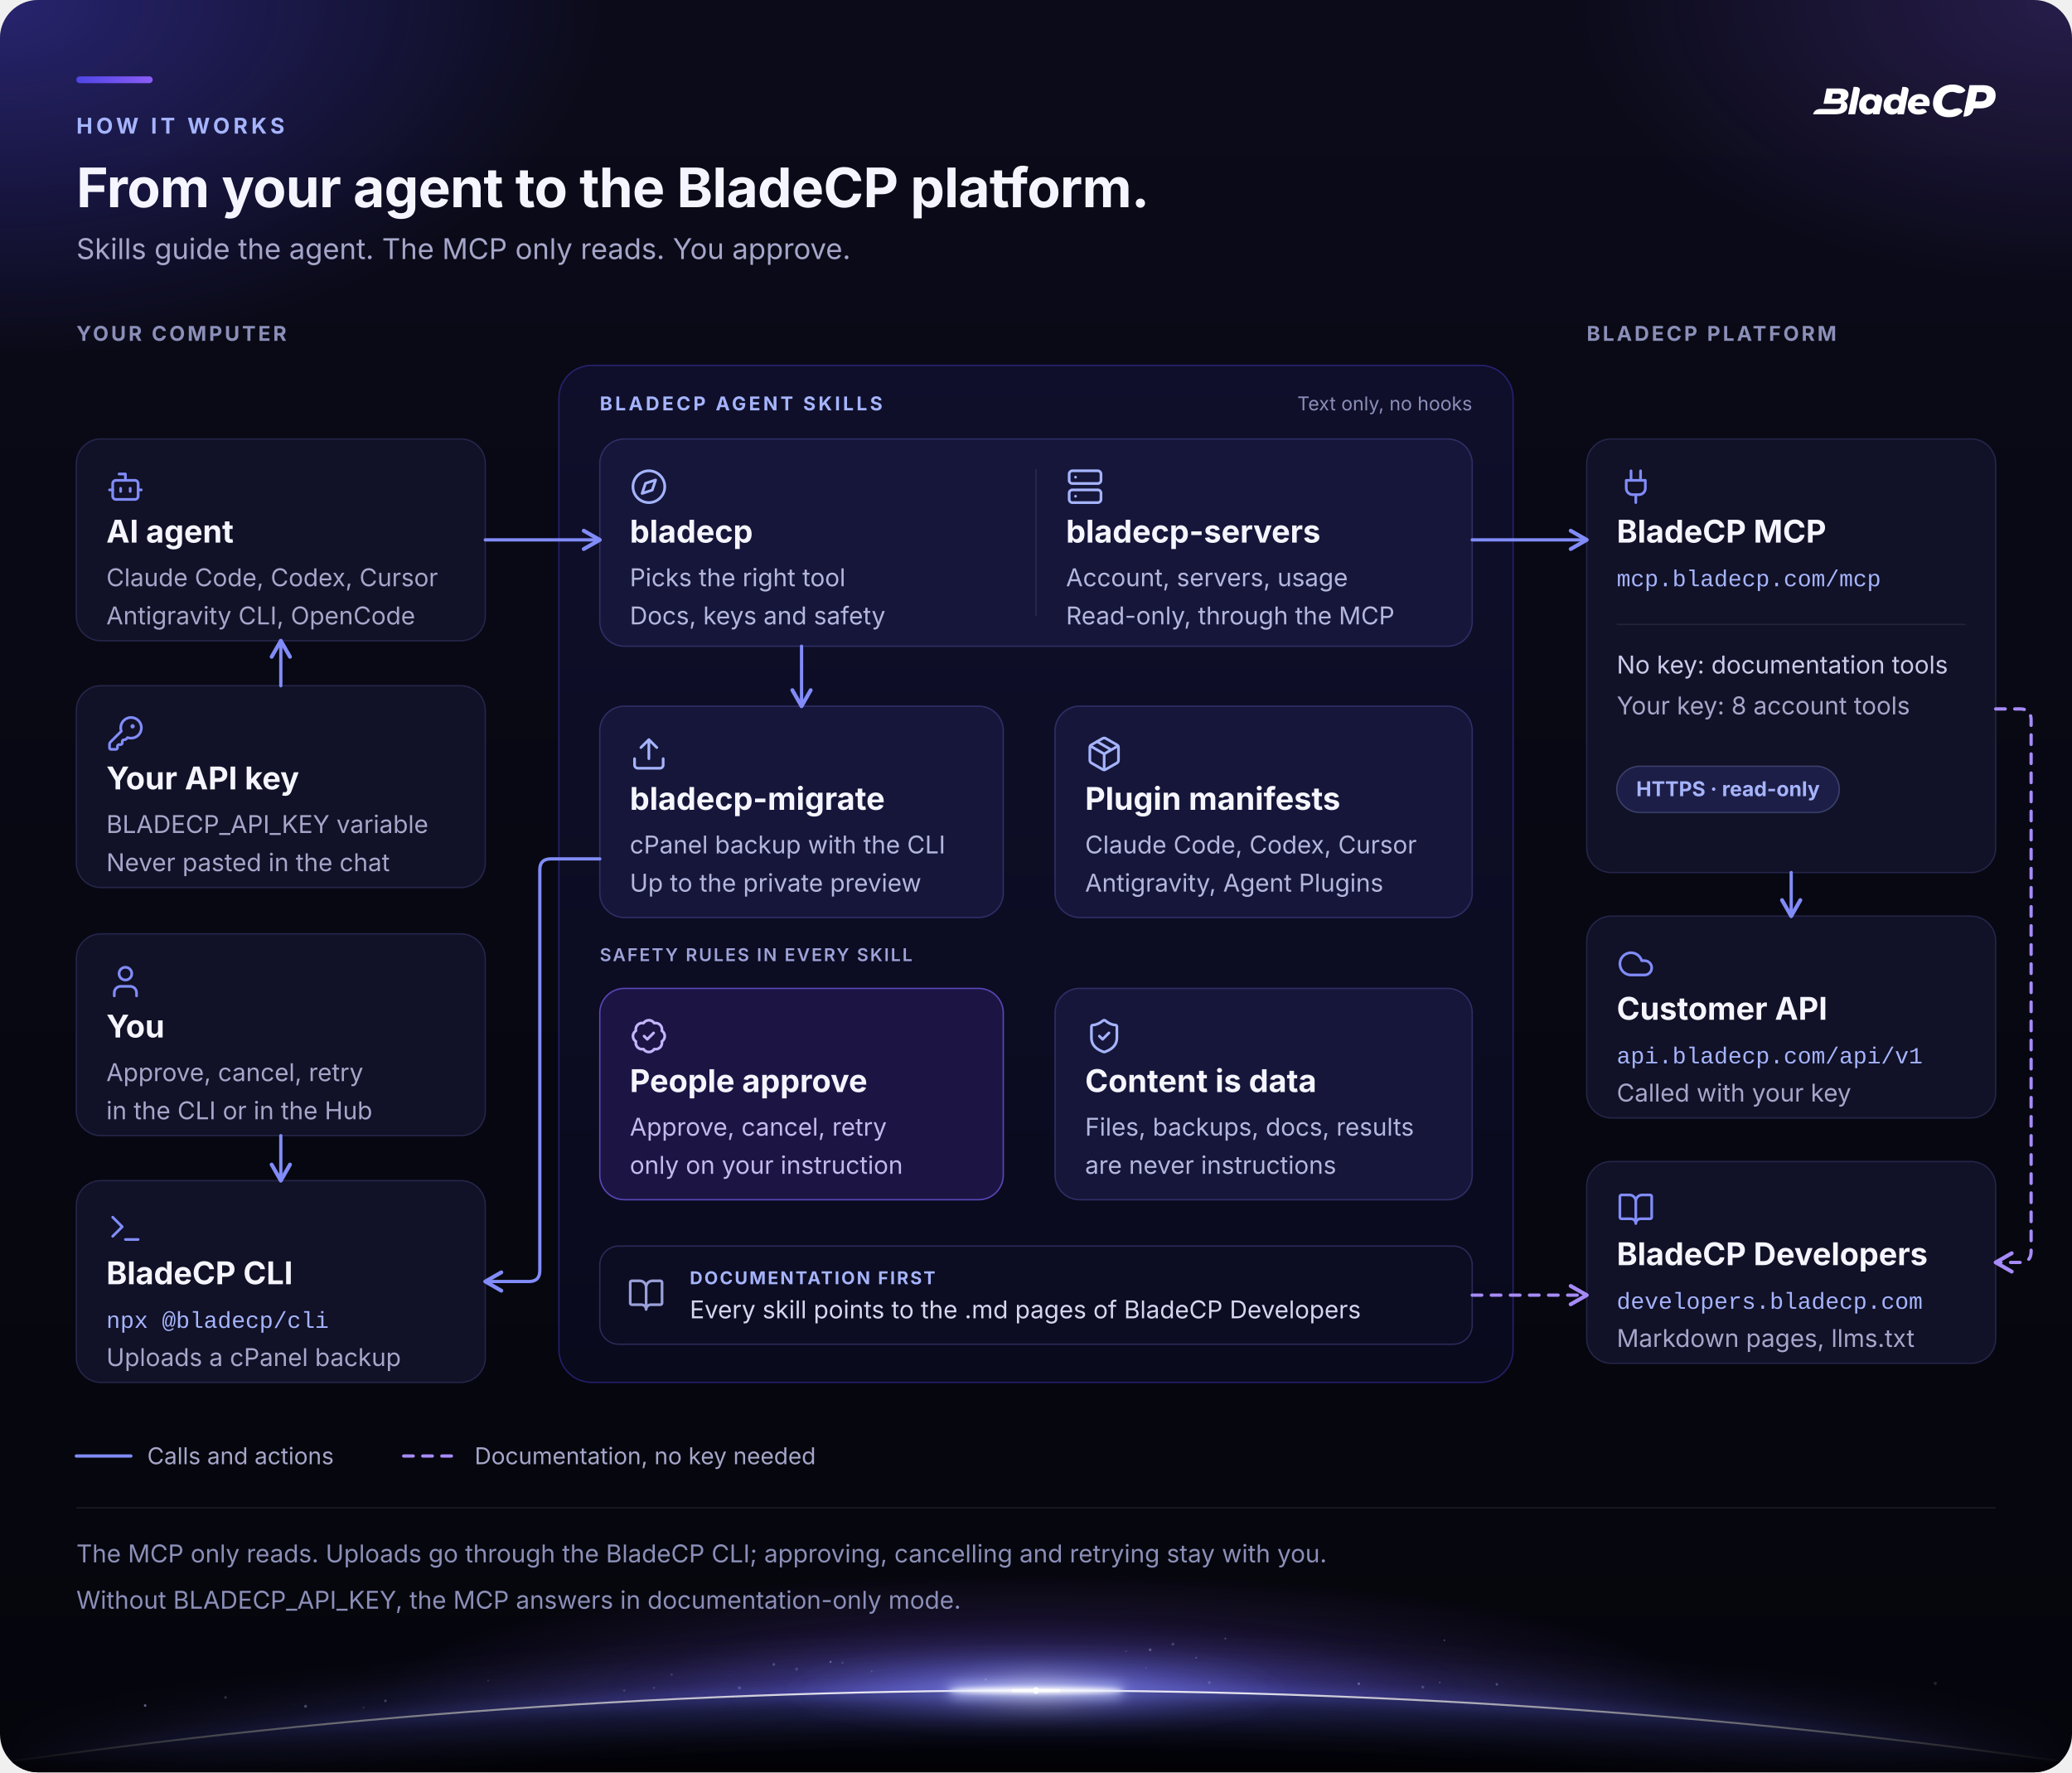
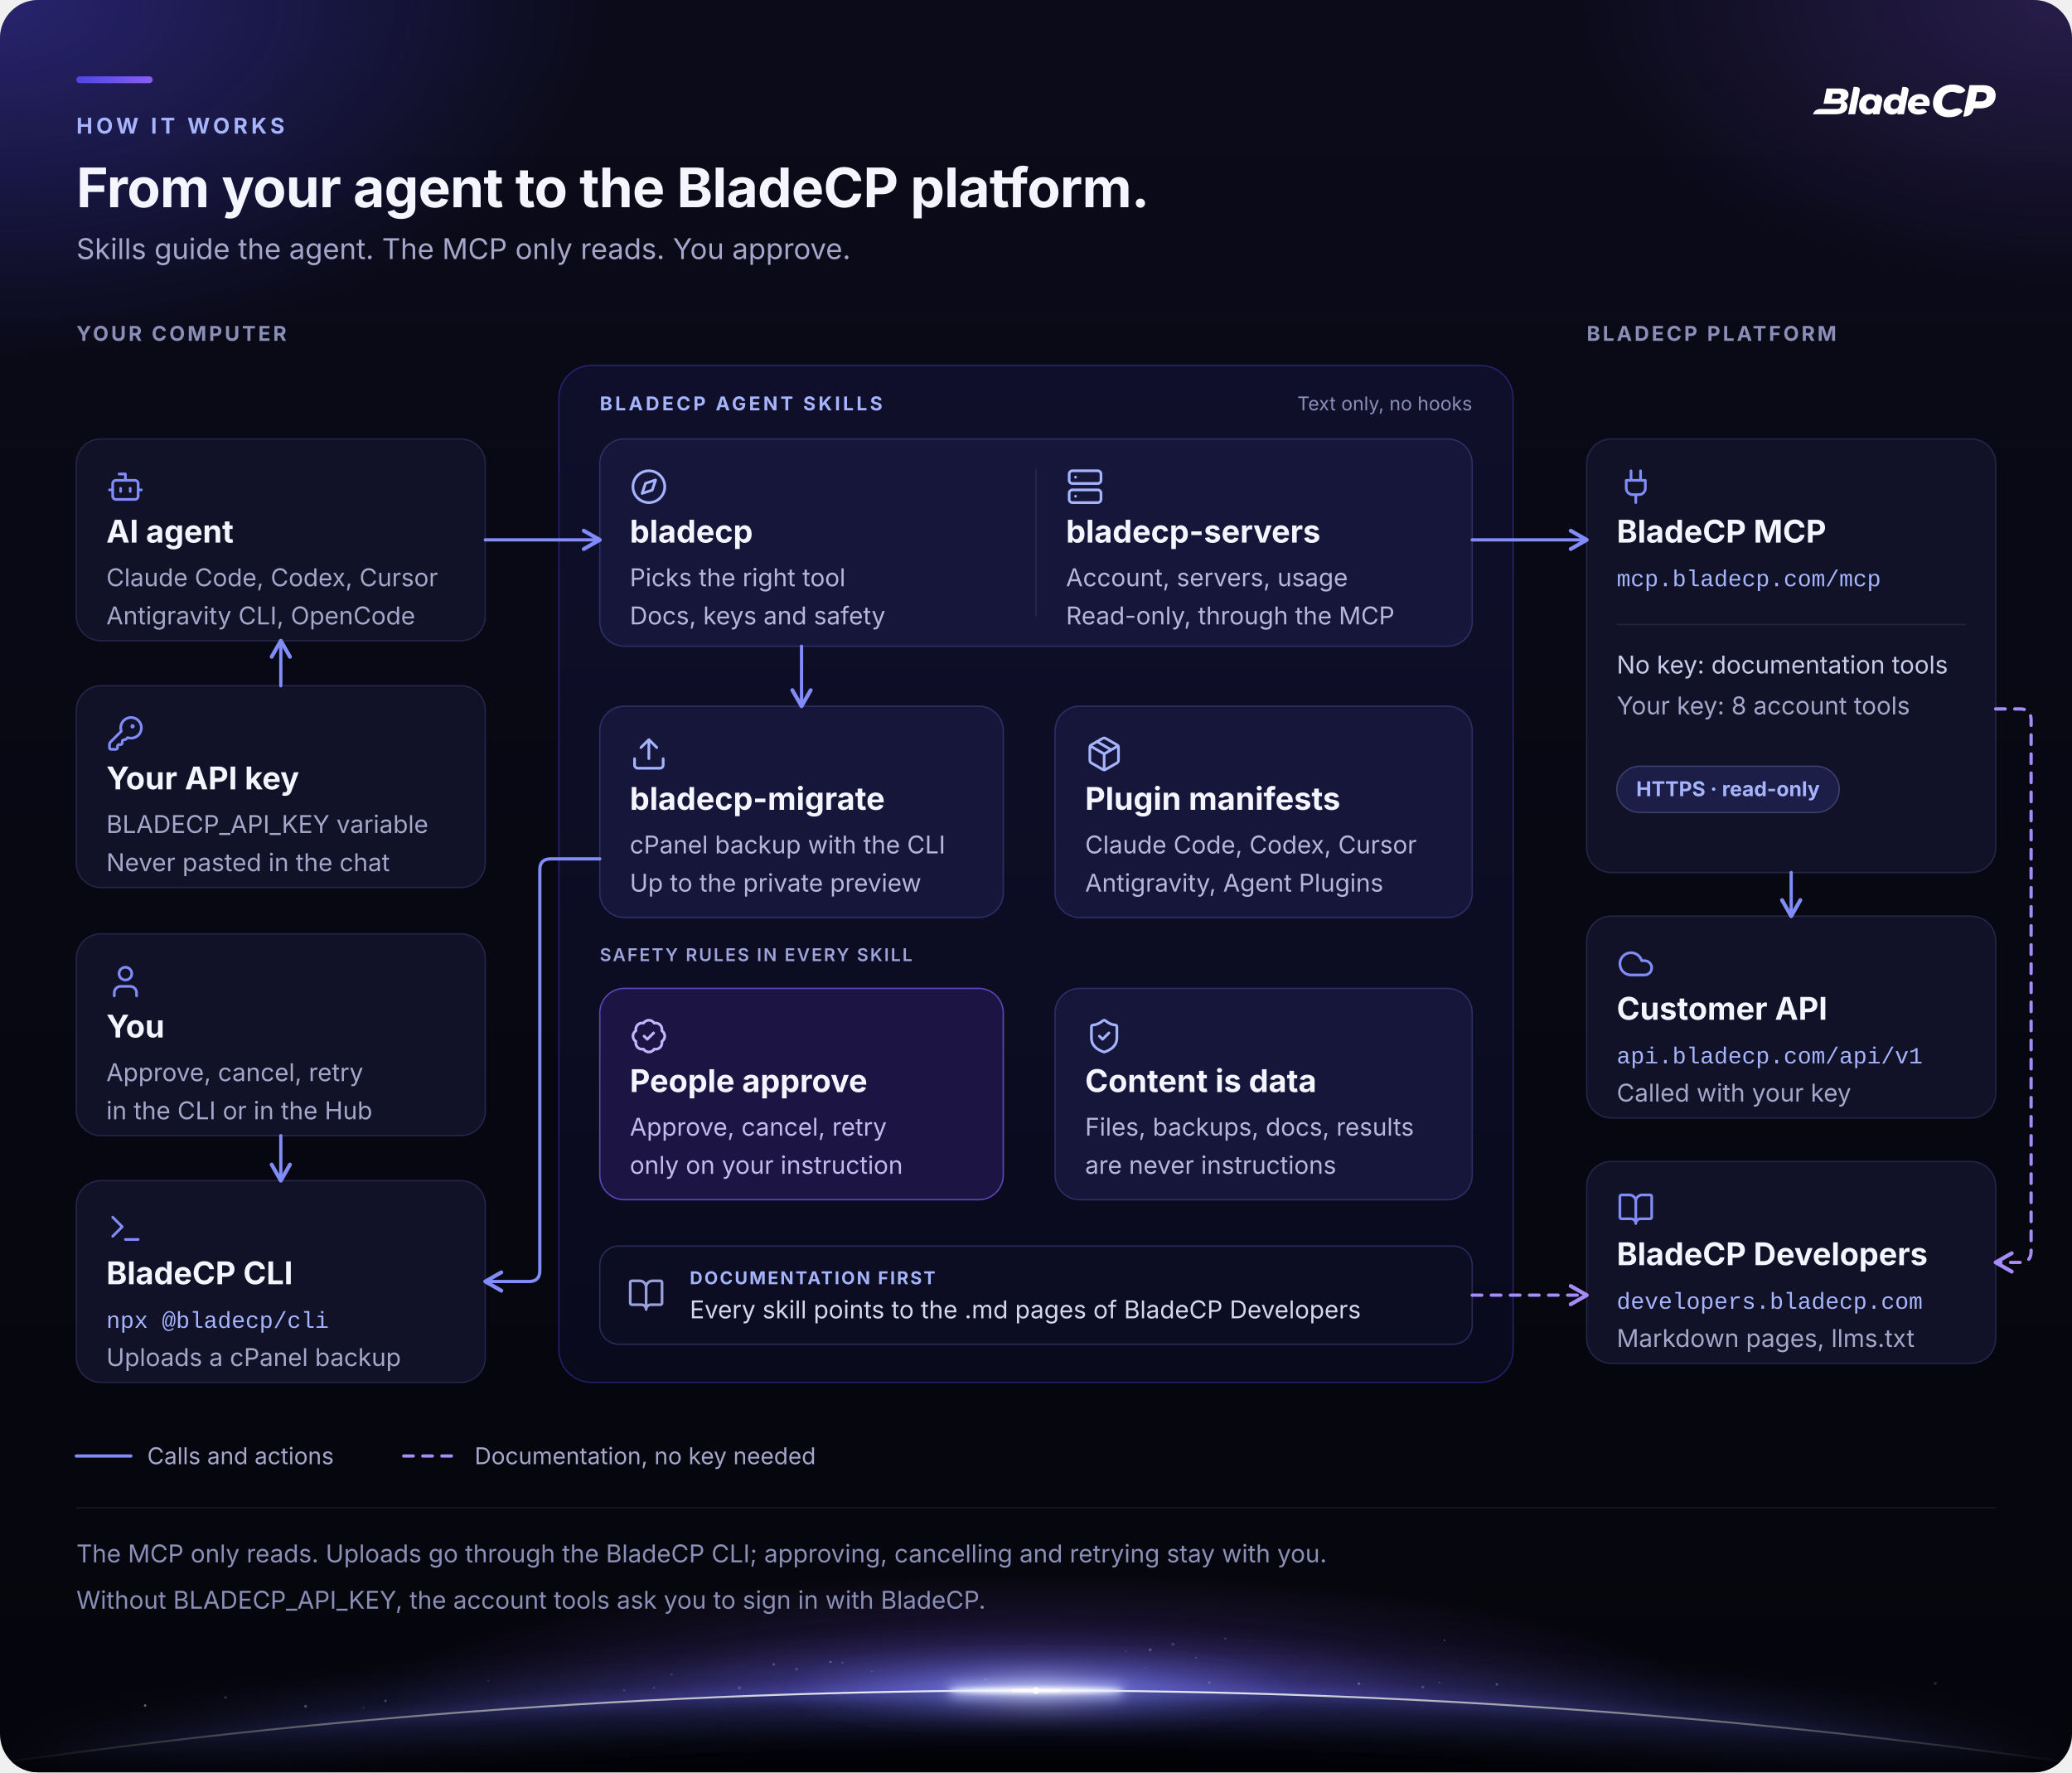
<svg xmlns="http://www.w3.org/2000/svg" width="1520" height="1300" viewBox="0 0 1520 1300" role="img" aria-labelledby="title desc">
  <defs>
    <linearGradient id="panel" x1="0" y1="0" x2="0" y2="1">
      <stop offset="0" stop-color="#0f0f2b" />
      <stop offset="1" stop-color="#0a0a1d" />
    </linearGradient>
    <linearGradient id="brand" x1="0" y1="0" x2="1" y2="0">
      <stop offset="0" stop-color="#4f46e5" />
      <stop offset="1" stop-color="#8b5cf6" />
    </linearGradient>
    <marker id="ai" viewBox="0 0 10 10" refX="8" refY="5" markerWidth="7" markerHeight="7" orient="auto-start-reverse">
      <path d="M1 1 8 5 1 9" fill="none" stroke="#818cf8" stroke-width="1.7" stroke-linecap="round" stroke-linejoin="round" />
    </marker>
    <marker id="av" viewBox="0 0 10 10" refX="8" refY="5" markerWidth="7" markerHeight="7" orient="auto-start-reverse">
      <path d="M1 1 8 5 1 9" fill="none" stroke="#a78bfa" stroke-width="1.7" stroke-linecap="round" stroke-linejoin="round" />
    </marker>
    <symbol id="i-user" viewBox="0 0 24 24" fill="none" stroke="currentColor" stroke-width="1.7" stroke-linecap="round" stroke-linejoin="round">
      <path d="M19 21v-2a4 4 0 0 0-4-4H9a4 4 0 0 0-4 4v2" />
      <circle cx="12" cy="7" r="4" />
    </symbol>
    <symbol id="i-sliders" viewBox="0 0 24 24" fill="none" stroke="currentColor" stroke-width="1.7" stroke-linecap="round" stroke-linejoin="round">
      <path d="M21 4h-7M10 4H3M21 12h-9M8 12H3M21 20h-5M12 20H3M14 2v4M8 10v4M16 18v4" />
    </symbol>
    <symbol id="i-clock" viewBox="0 0 24 24" fill="none" stroke="currentColor" stroke-width="1.7" stroke-linecap="round" stroke-linejoin="round">
      <circle cx="12" cy="12" r="10" />
      <path d="M12 6v6l4 2" />
    </symbol>
    <symbol id="i-receipt" viewBox="0 0 24 24" fill="none" stroke="currentColor" stroke-width="1.7" stroke-linecap="round" stroke-linejoin="round">
      <path d="M4 2v20l2-1 2 1 2-1 2 1 2-1 2 1 2-1 2 1V2l-2 1-2-1-2 1-2-1-2 1-2-1-2 1Z" />
      <path d="M16 8h-6a2 2 0 1 0 0 4h4a2 2 0 1 1 0 4H8M12 17.5v-11" />
    </symbol>
    <symbol id="i-server" viewBox="0 0 24 24" fill="none" stroke="currentColor" stroke-width="1.7" stroke-linecap="round" stroke-linejoin="round">
      <rect width="20" height="8" x="2" y="2" rx="2" />
      <rect width="20" height="8" x="2" y="14" rx="2" />
      <path d="M6 6h.01M6 18h.01" />
    </symbol>
    <symbol id="i-puzzle" viewBox="0 0 24 24" fill="none" stroke="currentColor" stroke-width="1.7" stroke-linecap="round" stroke-linejoin="round">
      <path d="M15.39 4.39a1 1 0 0 0 1.68-.474 2.5 2.5 0 1 1 3.014 3.015 1 1 0 0 0-.474 1.68l1.683 1.682a2.414 2.414 0 0 1 0 3.414L19.61 15.39a1 1 0 0 1-1.68-.474 2.5 2.5 0 1 0-3.014 3.015 1 1 0 0 1 .474 1.68l-1.683 1.682a2.414 2.414 0 0 1-3.414 0L8.61 19.61a1 1 0 0 0-1.68.474 2.5 2.5 0 1 1-3.014-3.015 1 1 0 0 0 .474-1.68l-1.683-1.682a2.414 2.414 0 0 1 0-3.414L4.39 8.61a1 1 0 0 1 1.68.474 2.5 2.5 0 1 0 3.014-3.015 1 1 0 0 1-.474-1.68l1.683-1.682a2.414 2.414 0 0 1 3.414 0z" />
    </symbol>
    <symbol id="i-queue" viewBox="0 0 24 24" fill="none" stroke="currentColor" stroke-width="1.7" stroke-linecap="round" stroke-linejoin="round">
      <rect x="3" y="3" width="18" height="5" rx="1" />
      <rect x="3" y="10" width="18" height="5" rx="1" />
      <path d="M3 20h13m-3-3 3 3-3 3" />
    </symbol>
    <symbol id="i-plug" viewBox="0 0 24 24" fill="none" stroke="currentColor" stroke-width="1.7" stroke-linecap="round" stroke-linejoin="round">
      <path d="M12 22v-5M9 8V2M15 8V2M18 8v5a4 4 0 0 1-4 4h-4a4 4 0 0 1-4-4V8Z" />
    </symbol>
    <symbol id="i-bridge" viewBox="0 0 24 24" fill="none" stroke="currentColor" stroke-width="1.7" stroke-linecap="round" stroke-linejoin="round">
      <path d="m16 3 4 4-4 4M20 7H4M8 21l-4-4 4-4M4 17h16" />
    </symbol>
    <symbol id="i-shield" viewBox="0 0 24 24" fill="none" stroke="currentColor" stroke-width="1.7" stroke-linecap="round" stroke-linejoin="round">
      <path d="M20 13c0 5-3.5 7.5-7.66 8.95a1 1 0 0 1-.67-.01C7.5 20.5 4 18 4 13V6a1 1 0 0 1 1-1c2 0 4.5-1.2 6.24-2.72a1.17 1.17 0 0 1 1.52 0C14.51 3.81 17 5 19 5a1 1 0 0 1 1 1z" />
      <path d="m9 12 2 2 4-4" />
    </symbol>
    <symbol id="i-database" viewBox="0 0 24 24" fill="none" stroke="currentColor" stroke-width="1.7" stroke-linecap="round" stroke-linejoin="round">
      <ellipse cx="12" cy="5" rx="9" ry="3" />
      <path d="M3 5v14a9 3 0 0 0 18 0V5M3 12a9 3 0 0 0 18 0" />
    </symbol>
    <symbol id="i-cloud" viewBox="0 0 24 24" fill="none" stroke="currentColor" stroke-width="1.7" stroke-linecap="round" stroke-linejoin="round">
      <path d="M17.5 19H9a7 7 0 1 1 6.71-9h1.79a4.5 4.5 0 1 1 0 9Z" />
    </symbol>
    <symbol id="i-webhook" viewBox="0 0 24 24" fill="none" stroke="currentColor" stroke-width="1.7" stroke-linecap="round" stroke-linejoin="round">
      <path d="M18 16.98h-5.99c-1.1 0-1.95.94-2.48 1.9A4 4 0 0 1 2 17c.01-.7.2-1.4.57-2" />
      <path d="m6 17 3.13-5.78c.53-.97.1-2.18-.5-3.1a4 4 0 1 1 6.89-4.06" />
      <path d="m12 6 3.13 5.73C15.66 12.7 16.9 13 18 13a4 4 0 0 1 0 8" />
    </symbol>
    <symbol id="i-bot" viewBox="0 0 24 24" fill="none" stroke="currentColor" stroke-width="1.7" stroke-linecap="round" stroke-linejoin="round">
      <path d="M12 8V4H8" />
      <rect width="16" height="12" x="4" y="8" rx="2" />
      <path d="M2 14h2M20 14h2M15 13v2M9 13v2" />
    </symbol>
    <symbol id="i-key" viewBox="0 0 24 24" fill="none" stroke="currentColor" stroke-width="1.7" stroke-linecap="round" stroke-linejoin="round">
      <path d="M2.586 17.414A2 2 0 0 0 2 18.828V21a1 1 0 0 0 1 1h3a1 1 0 0 0 1-1v-1a1 1 0 0 1 1-1h1a1 1 0 0 0 1-1v-1a1 1 0 0 1 1-1h.172a2 2 0 0 0 1.414-.586l.814-.814a6.5 6.5 0 1 0-4-4z" />
      <circle cx="16.5" cy="7.5" r=".5" fill="currentColor" />
    </symbol>
    <symbol id="i-terminal" viewBox="0 0 24 24" fill="none" stroke="currentColor" stroke-width="1.7" stroke-linecap="round" stroke-linejoin="round">
      <path d="m4 17 6-6-6-6M12 19h8" />
    </symbol>
    <symbol id="i-compass" viewBox="0 0 24 24" fill="none" stroke="currentColor" stroke-width="1.7" stroke-linecap="round" stroke-linejoin="round">
      <circle cx="12" cy="12" r="10" />
      <path d="m16.24 7.76-2.12 6.36-6.36 2.12 2.12-6.36z" />
    </symbol>
    <symbol id="i-upload" viewBox="0 0 24 24" fill="none" stroke="currentColor" stroke-width="1.7" stroke-linecap="round" stroke-linejoin="round">
      <path d="M21 15v4a2 2 0 0 1-2 2H5a2 2 0 0 1-2-2v-4M17 8l-5-5-5 5M12 3v12" />
    </symbol>
    <symbol id="i-package" viewBox="0 0 24 24" fill="none" stroke="currentColor" stroke-width="1.7" stroke-linecap="round" stroke-linejoin="round">
      <path d="M11 21.73a2 2 0 0 0 2 0l7-4A2 2 0 0 0 21 16V8a2 2 0 0 0-1-1.73l-7-4a2 2 0 0 0-2 0l-7 4A2 2 0 0 0 3 8v8a2 2 0 0 0 1 1.73z" />
      <path d="M12 22V12M3.3 7 12 12l8.7-5M7.5 4.27l9 5.15" />
    </symbol>
    <symbol id="i-badge" viewBox="0 0 24 24" fill="none" stroke="currentColor" stroke-width="1.7" stroke-linecap="round" stroke-linejoin="round">
      <path d="M3.85 8.62a4 4 0 0 1 4.78-4.77 4 4 0 0 1 6.74 0 4 4 0 0 1 4.78 4.78 4 4 0 0 1 0 6.74 4 4 0 0 1-4.77 4.78 4 4 0 0 1-6.75 0 4 4 0 0 1-4.78-4.77 4 4 0 0 1 0-6.76Z" />
      <path d="m9 12 2 2 4-4" />
    </symbol>
    <symbol id="i-book" viewBox="0 0 24 24" fill="none" stroke="currentColor" stroke-width="1.7" stroke-linecap="round" stroke-linejoin="round">
      <path d="M12 7v14M3 18a1 1 0 0 1-1-1V4a1 1 0 0 1 1-1h5a4 4 0 0 1 4 4 4 4 0 0 1 4-4h5a1 1 0 0 1 1 1v13a1 1 0 0 1-1 1h-6a3 3 0 0 0-3 3 3 3 0 0 0-3-3z" />
    </symbol>
    <linearGradient id="sky" x1="0" y1="0" x2="0" y2="1">
      <stop offset="0" stop-color="#0b0b1a" />
      <stop offset="1" stop-color="#05050c" />
    </linearGradient>
    <radialGradient id="glowA" cx="0" cy="0" r="1" gradientUnits="userSpaceOnUse" gradientTransform="translate(0 0) scale(620 360)">
      <stop offset="0" stop-color="#4f46e5" stop-opacity=".42" />
      <stop offset=".72" stop-color="#4f46e5" stop-opacity="0" />
    </radialGradient>
    <radialGradient id="glowB" cx="0" cy="0" r="1" gradientUnits="userSpaceOnUse" gradientTransform="translate(1520 0) scale(520 300)">
      <stop offset="0" stop-color="#8b5cf6" stop-opacity=".22" />
      <stop offset=".7" stop-color="#8b5cf6" stop-opacity="0" />
    </radialGradient>
    <radialGradient id="atmo" cx="0" cy="0" r="1" gradientUnits="userSpaceOnUse" gradientTransform="translate(760 1240) scale(668.8 120)">
      <stop offset="0" stop-color="#6366f1" stop-opacity=".46" />
      <stop offset=".45" stop-color="#8b5cf6" stop-opacity=".11" />
      <stop offset=".72" stop-color="#8b5cf6" stop-opacity="0" />
    </radialGradient>
    <linearGradient id="planet" gradientUnits="userSpaceOnUse" x1="0" y1="1240" x2="0" y2="1330">
      <stop offset="0" stop-color="#05060f" />
      <stop offset="1" stop-color="#000" />
    </linearGradient>
    <linearGradient id="fadeG" x1="0" y1="0" x2="1" y2="0">
      <stop offset="0" stop-color="#000" />
      <stop offset=".16" stop-color="#737373" />
      <stop offset=".4" stop-color="#fff" />
      <stop offset=".6" stop-color="#fff" />
      <stop offset=".84" stop-color="#737373" />
      <stop offset="1" stop-color="#000" />
    </linearGradient>
    <mask id="fade" maskUnits="userSpaceOnUse" x="0" y="0" width="1520" height="1300">
      <rect width="1520" height="1300" fill="url(#fadeG)" />
    </mask>
    <radialGradient id="sun">
      <stop offset="0" stop-color="#fff" stop-opacity=".8" />
      <stop offset=".3" stop-color="#6366f1" stop-opacity=".45" />
      <stop offset=".7" stop-color="#6366f1" stop-opacity="0" />
    </radialGradient>
    <filter id="b16" filterUnits="userSpaceOnUse" x="-100" y="0" width="1720" height="1300">
      <feGaussianBlur stdDeviation="16" />
    </filter>
    <filter id="b10" filterUnits="userSpaceOnUse" x="-100" y="0" width="1720" height="1300">
      <feGaussianBlur stdDeviation="10" />
    </filter>
    <filter id="b5" filterUnits="userSpaceOnUse" x="-100" y="0" width="1720" height="1300">
      <feGaussianBlur stdDeviation="5" />
    </filter>
    <filter id="b2" filterUnits="userSpaceOnUse" x="-100" y="0" width="1720" height="1300">
      <feGaussianBlur stdDeviation="1.6" />
    </filter>
    <clipPath id="frame">
      <rect width="1520" height="1300" rx="28" />
    </clipPath>
  </defs>
  <g clip-path="url(#frame)">
    <rect width="1520" height="1300" fill="url(#sky)" />
    <rect width="1520" height="1300" fill="url(#glowA)" />
    <rect width="1520" height="1300" fill="url(#glowB)" />
    <rect class="atmo" width="1520" height="1300" fill="url(#atmo)" />
    <g>
      <circle cx="1419.68" cy="1234.8" r="1.17" fill="#c7d2fe" fill-opacity="0.15" />
      <circle cx="492.7" cy="1228.26" r="0.9" fill="#c7d2fe" fill-opacity="0.17" />
      <circle cx="877.51" cy="1215.99" r="0.67" fill="#c7d2fe" fill-opacity="0.28" />
      <circle cx="887.19" cy="1234.2" r="1.03" fill="#c7d2fe" fill-opacity="0.27" />
      <circle cx="266.67" cy="1252.46" r="0.77" fill="#c7d2fe" fill-opacity="0.14" />
      <circle cx="843.73" cy="1210.17" r="0.99" fill="#c7d2fe" fill-opacity="0.34" />
      <circle cx="1043.75" cy="1237.5" r="1.07" fill="#c7d2fe" fill-opacity="0.25" />
      <circle cx="358.14" cy="1232.75" r="0.74" fill="#c7d2fe" fill-opacity="0.15" />
      <circle cx="282.76" cy="1247.6" r="0.94" fill="#c7d2fe" fill-opacity="0.28" />
      <circle cx="639.39" cy="1225.89" r="0.63" fill="#c7d2fe" fill-opacity="0.24" />
      <circle cx="840.67" cy="1223.27" r="0.59" fill="#c7d2fe" fill-opacity="0.16" />
      <circle cx="996.83" cy="1235.03" r="0.93" fill="#c7d2fe" fill-opacity="0.42" />
      <circle cx="618.01" cy="1219.65" r="0.72" fill="#c7d2fe" fill-opacity="0.23" />
      <circle cx="826.15" cy="1211.22" r="0.69" fill="#c7d2fe" fill-opacity="0.16" />
      <circle cx="860.45" cy="1206.01" r="1.12" fill="#c7d2fe" fill-opacity="0.21" />
      <circle cx="106.48" cy="1251.01" r="0.94" fill="#c7d2fe" fill-opacity="0.46" />
      <circle cx="1056.14" cy="1234.1" r="0.52" fill="#c7d2fe" fill-opacity="0.41" />
      <circle cx="542.43" cy="1238.13" r="1.23" fill="#c7d2fe" fill-opacity="0.26" />
      <circle cx="479.78" cy="1238.08" r="0.85" fill="#c7d2fe" fill-opacity="0.19" />
      <circle cx="457.93" cy="1240.02" r="0.9" fill="#c7d2fe" fill-opacity="0.18" />
      <circle cx="898.87" cy="1201.88" r="0.69" fill="#c7d2fe" fill-opacity="0.27" />
      <circle cx="609.27" cy="1219" r="0.76" fill="#c7d2fe" fill-opacity="0.44" />
      <circle cx="567.65" cy="1220.86" r="1.02" fill="#c7d2fe" fill-opacity="0.27" />
      <circle cx="165.44" cy="1245.08" r="0.98" fill="#c7d2fe" fill-opacity="0.21" />
      <circle cx="224.15" cy="1251.58" r="1.08" fill="#c7d2fe" fill-opacity="0.32" />
      <circle cx="1059.56" cy="1203.13" r="0.58" fill="#c7d2fe" fill-opacity="0.35" />
      <circle cx="584.37" cy="1224.31" r="1.13" fill="#c7d2fe" fill-opacity="0.21" />
      <circle cx="1098.06" cy="1235.48" r="0.92" fill="#c7d2fe" fill-opacity="0.32" />
      <circle cx="723.11" cy="1231.9" r="0.85" fill="#c7d2fe" fill-opacity="0.28" />
    </g>
    <path d="M0 1293.2A2280 930.24 0 0 1 1520 1293.2L1520 1300L0 1300Z" fill="url(#planet)" />
    <g mask="url(#fade)" fill="none" stroke-linecap="round">
      <path d="M-60 1302.24A2280 930.24 0 0 1 1580 1302.24" stroke="#6366f1" stroke-opacity=".5" stroke-width="26" filter="url(#b16)" />
      <path d="M-60 1302.24A2280 930.24 0 0 1 1580 1302.24" stroke="#6366f1" stroke-opacity=".85" stroke-width="3" filter="url(#b5)" />
      <path d="M-60 1302.24A2280 930.24 0 0 1 1580 1302.24" stroke="#fff" stroke-opacity=".85" stroke-width="1.4" />
      <path class="sweep-glow" d="M-60 1302.24A2280 930.24 0 0 1 1580 1302.24" stroke="#a5b4fc" stroke-width="7" stroke-dasharray="120 3292.73" stroke-dashoffset="-763.18" filter="url(#b5)" />
      <path class="sweep-core" d="M-60 1302.24A2280 930.24 0 0 1 1580 1302.24" stroke="#fff" stroke-width="2.2" stroke-dasharray="34 3292.73" stroke-dashoffset="-806.18" />
    </g>
    <ellipse cx="760" cy="1240" rx="270" ry="32" fill="url(#sun)" filter="url(#b10)" style="mix-blend-mode:screen" />
    <ellipse cx="760" cy="1240" rx="64" ry="2.4" fill="#fff" fill-opacity=".9" filter="url(#b2)" />
    <circle cx="760" cy="1240" r="2.4" fill="#fff" />
  </g>
  <g font-family="-apple-system, BlinkMacSystemFont, 'Segoe UI', Inter, Helvetica, Arial, sans-serif">
    <rect x="56" y="56" width="56" height="5" rx="2.5" fill="url(#brand)" />
    <text x="56" y="98" font-size="16" font-weight="650" fill="#a5b4fc" letter-spacing="2.6">HOW IT WORKS</text>
    <text x="56" y="152" font-size="40" font-weight="700" fill="#f5f5ff" letter-spacing="-0.4">From your agent to the BladeCP platform.</text>
    <text x="56" y="190" font-size="21" fill="#a5a6c9">Skills guide the agent. The MCP only reads. You approve.</text>
    <g transform="translate(1330.03 62) scale(0.37777)" fill="#ffffff">
      <path d="M59.99 31.93c5.43-2.29 8.93-6.5 8.93-12.5 0-7.5-6.07-11.72-17.36-11.72h-25.3l-5.92 29.65h34.45l-1.08 5.02c-.59 2.76-3.34 5.02-6.1 5.02H46.4a15.36 15.36 0 0 1-1.84.1H13.35C5.99 47.99 1.86 51.71 0 57.72h43.77c12.86 0 22.94-5 22.94-15.86 0-4.64-2.43-8.07-6.72-9.93h0zm-11.79-14c3.72 0 5.93 1.22 5.93 3.93 0 3.72-2.72 5.72-7.72 5.72H36.26l1.93-9.65H48.2zm19.93 39.8h13.58l8.99-45.08c1.56-6.96-3.63-8.68-11.99-7.94L68.13 57.73zM123.15 19l-.93 4.64c-2.43-3.72-6.65-5.29-11.86-5.29-11.58 0-21.01 9.5-21.01 22.37 0 11.29 8 17.65 16.36 17.65 4.5 0 8.22-1.5 11.22-4.29l-.79 3.64H129l5.34-26.79c.47-8.04-4.16-11.15-11.2-11.94h.01zm-12.72 28.44c-4.64 0-7.36-2.86-7.36-7.36 0-6.5 3.86-10.86 9.22-10.86 4.64 0 7.36 2.93 7.36 7.43 0 6.43-3.79 10.79-9.22 10.79zm63.03-42.73l-3.79 18.79c-2.43-3.57-6.65-5.14-11.79-5.14-11.58 0-21.08 9.5-21.08 22.37 0 11.29 8 17.65 16.36 17.65 4.5 0 8.29-1.64 11.22-4.43l-.79 3.79h12.86l8.99-45.08c1.05-6.36-3.54-8.57-11.99-7.94h0zm-15.58 42.73c-4.64 0-7.29-2.86-7.29-7.36 0-6.5 3.79-10.86 9.22-10.86 4.64 0 7.29 2.93 7.29 7.43 0 6.43-3.79 10.79-9.22 10.79zm68.67-12.08c0-10.15-7.29-17.01-19.08-17.01-13.93 0-23.44 9.5-23.44 22.37 0 10.79 8.15 17.65 20.58 17.65 5.86 0 11.65-1.43 16.51-5-1.49-3.61-4.62-7.53-10.81-5.88-9.28 2.46-12.49-1.48-12.99-5.76h28.44c.43-1.93.79-4.07.79-6.36h0zM206.83 28c4.36 0 7.29 2.43 7.22 6.57h-15.93c1.29-3.86 4.14-6.57 8.72-6.57h0z" />
      <path d="M263.7 63.53c10.91 0 19.9-3.06 26.79-11.35-2.46-4.91-6.02-7.84-16.8-4.85-.02 0-.04.02-.06.03-2.6 1.3-5.38 1.85-8.27 1.85-9.34 0-14.92-5.5-14.92-13.7 0-12.04 7.85-21.21 19.72-21.21 2.23 0 4.3.34 6.17 1.04.01 0 .02 0 .03.01 11.94 4.52 17.95-1.84 19.72-3.85-4.36-7.42-13.53-11.52-24.79-11.52-22.69 0-38.31 15.45-38.31 36.65 0 15.97 11.96 26.88 30.72 26.88h0v.02zm66.15-62.31h-25.83L291.8 62.31c9.35 0 17.19-3.15 20.42-15.97h12.22c18.42 0 30.2-10.04 30.2-25.48 0-12.39-8.91-19.64-24.79-19.64h0zm-4.62 31.51h-10.3l3.58-17.89h9.08c6.02 0 9.6 2.36 9.6 7.51 0 6.72-4.37 10.39-11.96 10.39h0z" />
    </g>
    <text x="56" y="250" font-size="15" font-weight="650" fill="#8b8fb8" letter-spacing="1.8">YOUR COMPUTER</text>
    <text x="1164" y="250" font-size="15" font-weight="650" fill="#8b8fb8" letter-spacing="1.8">BLADECP PLATFORM</text>
    <rect x="410" y="268" width="700" height="746" rx="24" fill="url(#panel)" stroke="#3730a3" stroke-opacity=".6" />
    <text x="440" y="301" font-size="14" font-weight="650" fill="#a5b4fc" letter-spacing="2">BLADECP AGENT SKILLS</text>
    <text x="1080" y="301" font-size="14" fill="#8b8fb8" text-anchor="end">Text only, no hooks</text>
    <rect x="440" y="322" width="640" height="152" rx="18" fill="#16163a" stroke="#2e2e66" />
    <path d="M760 344V452" stroke="#fff" stroke-opacity=".08" />
    <use href="#i-compass" x="462" y="343" width="28" height="28" color="#a5b4fc" />
    <text x="462" y="398" font-size="23" font-weight="650" fill="#f5f5ff">bladecp</text>
    <text x="462" y="430" font-size="18" fill="#b4b7dd">Picks the right tool</text>
    <text x="462" y="458" font-size="18" fill="#b4b7dd">Docs, keys and safety</text>
    <use href="#i-server" x="782" y="343" width="28" height="28" color="#a5b4fc" />
    <text x="782" y="398" font-size="23" font-weight="650" fill="#f5f5ff">bladecp-servers</text>
    <text x="782" y="430" font-size="18" fill="#b4b7dd">Account, servers, usage</text>
    <text x="782" y="458" font-size="18" fill="#b4b7dd">Read-only, through the MCP</text>
    <rect x="440" y="518" width="296" height="155" rx="18" fill="#16163a" stroke="#2e2e66" />
    <use href="#i-upload" x="462" y="539" width="28" height="28" color="#a5b4fc" />
    <text x="462" y="594" font-size="23" font-weight="650" fill="#f5f5ff">bladecp-migrate</text>
    <text x="462" y="626" font-size="18" fill="#b4b7dd">cPanel backup with the CLI</text>
    <text x="462" y="654" font-size="18" fill="#b4b7dd">Up to the private preview</text>
    <rect x="774" y="518" width="306" height="155" rx="18" fill="#16163a" stroke="#2e2e66" />
    <use href="#i-package" x="796" y="539" width="28" height="28" color="#a5b4fc" />
    <text x="796" y="594" font-size="23" font-weight="650" fill="#f5f5ff">Plugin manifests</text>
    <text x="796" y="626" font-size="18" fill="#b4b7dd">Claude Code, Codex, Cursor</text>
    <text x="796" y="654" font-size="18" fill="#b4b7dd">Antigravity, Agent Plugins</text>
    <text x="440" y="705" font-size="13" font-weight="600" fill="#9ea3d9" letter-spacing="1.2">SAFETY RULES IN EVERY SKILL</text>
    <rect x="440" y="725" width="296" height="155" rx="18" fill="#1c1544" stroke="#5b46b8" />
    <use href="#i-badge" x="462" y="746" width="28" height="28" color="#c4b5fd" />
    <text x="462" y="801" font-size="23" font-weight="650" fill="#f5f5ff">People approve</text>
    <text x="462" y="833" font-size="18" fill="#c3b9ec">Approve, cancel, retry</text>
    <text x="462" y="861" font-size="18" fill="#c3b9ec">only on your instruction</text>
    <rect x="774" y="725" width="306" height="155" rx="18" fill="#16163a" stroke="#2e2e66" />
    <use href="#i-shield" x="796" y="746" width="28" height="28" color="#a5b4fc" />
    <text x="796" y="801" font-size="23" font-weight="650" fill="#f5f5ff">Content is data</text>
    <text x="796" y="833" font-size="18" fill="#b4b7dd">Files, backups, docs, results</text>
    <text x="796" y="861" font-size="18" fill="#b4b7dd">are never instructions</text>
    <rect x="440" y="914" width="640" height="72" rx="14" fill="#0c0c22" stroke="#2a2a58" />
    <use href="#i-book" x="460" y="936" width="28" height="28" color="#9aa0d8" />
    <text x="506" y="942" font-size="13" font-weight="650" fill="#a5b4fc" letter-spacing="1.3">DOCUMENTATION FIRST</text>
    <text x="506" y="967" font-size="18" fill="#d5d7f0">Every skill points to the .md pages of BladeCP Developers</text>
    <rect x="56" y="322" width="300" height="148" rx="18" fill="#111127" stroke="#25254a" />
    <use href="#i-bot" x="78" y="343" width="28" height="28" color="#818cf8" />
    <text x="78" y="398" font-size="23" font-weight="650" fill="#f5f5ff">AI agent</text>
    <text x="78" y="430" font-size="18" fill="#a5a6c9">Claude Code, Codex, Cursor</text>
    <text x="78" y="458" font-size="18" fill="#a5a6c9">Antigravity CLI, OpenCode</text>
    <rect x="56" y="503" width="300" height="148" rx="18" fill="#111127" stroke="#25254a" />
    <use href="#i-key" x="78" y="524" width="28" height="28" color="#818cf8" />
    <text x="78" y="579" font-size="23" font-weight="650" fill="#f5f5ff">Your API key</text>
    <text x="78" y="611" font-size="18" fill="#a5a6c9">BLADECP_API_KEY variable</text>
    <text x="78" y="639" font-size="18" fill="#a5a6c9">Never pasted in the chat</text>
    <rect x="56" y="685" width="300" height="148" rx="18" fill="#111127" stroke="#25254a" />
    <use href="#i-user" x="78" y="706" width="28" height="28" color="#818cf8" />
    <text x="78" y="761" font-size="23" font-weight="650" fill="#f5f5ff">You</text>
    <text x="78" y="793" font-size="18" fill="#a5a6c9">Approve, cancel, retry</text>
    <text x="78" y="821" font-size="18" fill="#a5a6c9">in the CLI or in the Hub</text>
    <rect x="56" y="866" width="300" height="148" rx="18" fill="#111127" stroke="#25254a" />
    <use href="#i-terminal" x="78" y="887" width="28" height="28" color="#818cf8" />
    <text x="78" y="942" font-size="23" font-weight="650" fill="#f5f5ff">BladeCP CLI</text>
    <text x="78" y="974" font-size="17" font-weight="500" fill="#a5b4fc" font-family="ui-monospace, SFMono-Regular, Menlo, Consolas, 'Liberation Mono', monospace">npx @bladecp/cli</text>
    <text x="78" y="1002" font-size="18" fill="#a5a6c9">Uploads a cPanel backup</text>
    <rect x="1164" y="322" width="300" height="318" rx="18" fill="#111127" stroke="#25254a" />
    <use href="#i-plug" x="1186" y="343" width="28" height="28" color="#818cf8" />
    <text x="1186" y="398" font-size="23" font-weight="650" fill="#f5f5ff">BladeCP MCP</text>
    <text x="1186" y="430" font-size="17" font-weight="500" fill="#a5b4fc" font-family="ui-monospace, SFMono-Regular, Menlo, Consolas, 'Liberation Mono', monospace">mcp.bladecp.com/mcp</text>
    <path d="M1186 458H1442" stroke="#fff" stroke-opacity=".08" />
    <text x="1186" y="494" font-size="18" fill="#c9cbea">No key: documentation tools</text>
    <text x="1186" y="524" font-size="18" fill="#a5a6c9">Your key: 8 account tools</text>
    <rect x="1186" y="562" width="163.33" height="34" rx="17" fill="#6366f1" fill-opacity=".16" stroke="#a5b4fc" stroke-opacity=".25" />
    <text x="1267.66" y="584" font-size="15" font-weight="650" fill="#a5b4fc" text-anchor="middle">HTTPS · read-only</text>
    <rect x="1164" y="672" width="300" height="148" rx="18" fill="#111127" stroke="#25254a" />
    <use href="#i-cloud" x="1186" y="693" width="28" height="28" color="#818cf8" />
    <text x="1186" y="748" font-size="23" font-weight="650" fill="#f5f5ff">Customer API</text>
    <text x="1186" y="780" font-size="17" font-weight="500" fill="#a5b4fc" font-family="ui-monospace, SFMono-Regular, Menlo, Consolas, 'Liberation Mono', monospace">api.bladecp.com/api/v1</text>
    <text x="1186" y="808" font-size="18" fill="#a5a6c9">Called with your key</text>
    <rect x="1164" y="852" width="300" height="148" rx="18" fill="#111127" stroke="#25254a" />
    <use href="#i-book" x="1186" y="873" width="28" height="28" color="#818cf8" />
    <text x="1186" y="928" font-size="23" font-weight="650" fill="#f5f5ff">BladeCP Developers</text>
    <text x="1186" y="960" font-size="17" font-weight="500" fill="#a5b4fc" font-family="ui-monospace, SFMono-Regular, Menlo, Consolas, 'Liberation Mono', monospace">developers.bladecp.com</text>
    <text x="1186" y="988" font-size="18" fill="#a5a6c9">Markdown pages, llms.txt</text>
    <path d="M56 1068H96" stroke="#818cf8" stroke-width="2.4" stroke-linecap="round" />
    <text x="108" y="1074" font-size="17" fill="#a5a6c9">Calls and actions</text>
    <path d="M296.14 1068H336.14" stroke="#a78bfa" stroke-width="2.4" stroke-linecap="round" stroke-dasharray="7 7" />
    <text x="348.14" y="1074" font-size="17" fill="#a5a6c9">Documentation, no key needed</text>
    <path d="M56 1106H1464" stroke="#fff" stroke-opacity=".08" />
    <text x="56" y="1146" font-size="18" fill="#8b8fb8">The MCP only reads. Uploads go through the BladeCP CLI; approving, cancelling and retrying stay with you.</text>
-     <text x="56" y="1180" font-size="18" fill="#8b8fb8">Without BLADECP_API_KEY, the MCP answers in documentation-only mode.</text>
+     <text x="56" y="1180" font-size="18" fill="#8b8fb8">Without BLADECP_API_KEY, the account tools ask you to sign in with BladeCP.</text>
    <path d="M356 396H440" fill="none" stroke="#818cf8" stroke-width="2.4" stroke-linecap="round" stroke-linejoin="round" marker-end="url(#ai)" />
    <path d="M1080 396H1164" fill="none" stroke="#818cf8" stroke-width="2.4" stroke-linecap="round" stroke-linejoin="round" marker-end="url(#ai)" />
    <path d="M206 503V470" fill="none" stroke="#818cf8" stroke-width="2.4" stroke-linecap="round" stroke-linejoin="round" marker-end="url(#ai)" />
    <path d="M206 833V866" fill="none" stroke="#818cf8" stroke-width="2.4" stroke-linecap="round" stroke-linejoin="round" marker-end="url(#ai)" />
    <path d="M440 630H404Q396 630 396 638V932Q396 940 388 940H356" fill="none" stroke="#818cf8" stroke-width="2.4" stroke-linecap="round" stroke-linejoin="round" marker-end="url(#ai)" />
    <path d="M588 474V518" fill="none" stroke="#818cf8" stroke-width="2.4" stroke-linecap="round" stroke-linejoin="round" marker-end="url(#ai)" />
    <path d="M1314 640V672" fill="none" stroke="#818cf8" stroke-width="2.4" stroke-linecap="round" stroke-linejoin="round" marker-end="url(#ai)" />
    <path d="M1464 520H1482Q1490 520 1490 528V918Q1490 926 1482 926H1464" fill="none" stroke="#a78bfa" stroke-width="2.4" stroke-linecap="round" stroke-linejoin="round" marker-end="url(#av)" stroke-dasharray="7 7" />
    <path d="M1080 950H1164" fill="none" stroke="#a78bfa" stroke-width="2.4" stroke-linecap="round" stroke-linejoin="round" marker-end="url(#av)" stroke-dasharray="7 7" />
  </g>
</svg>
